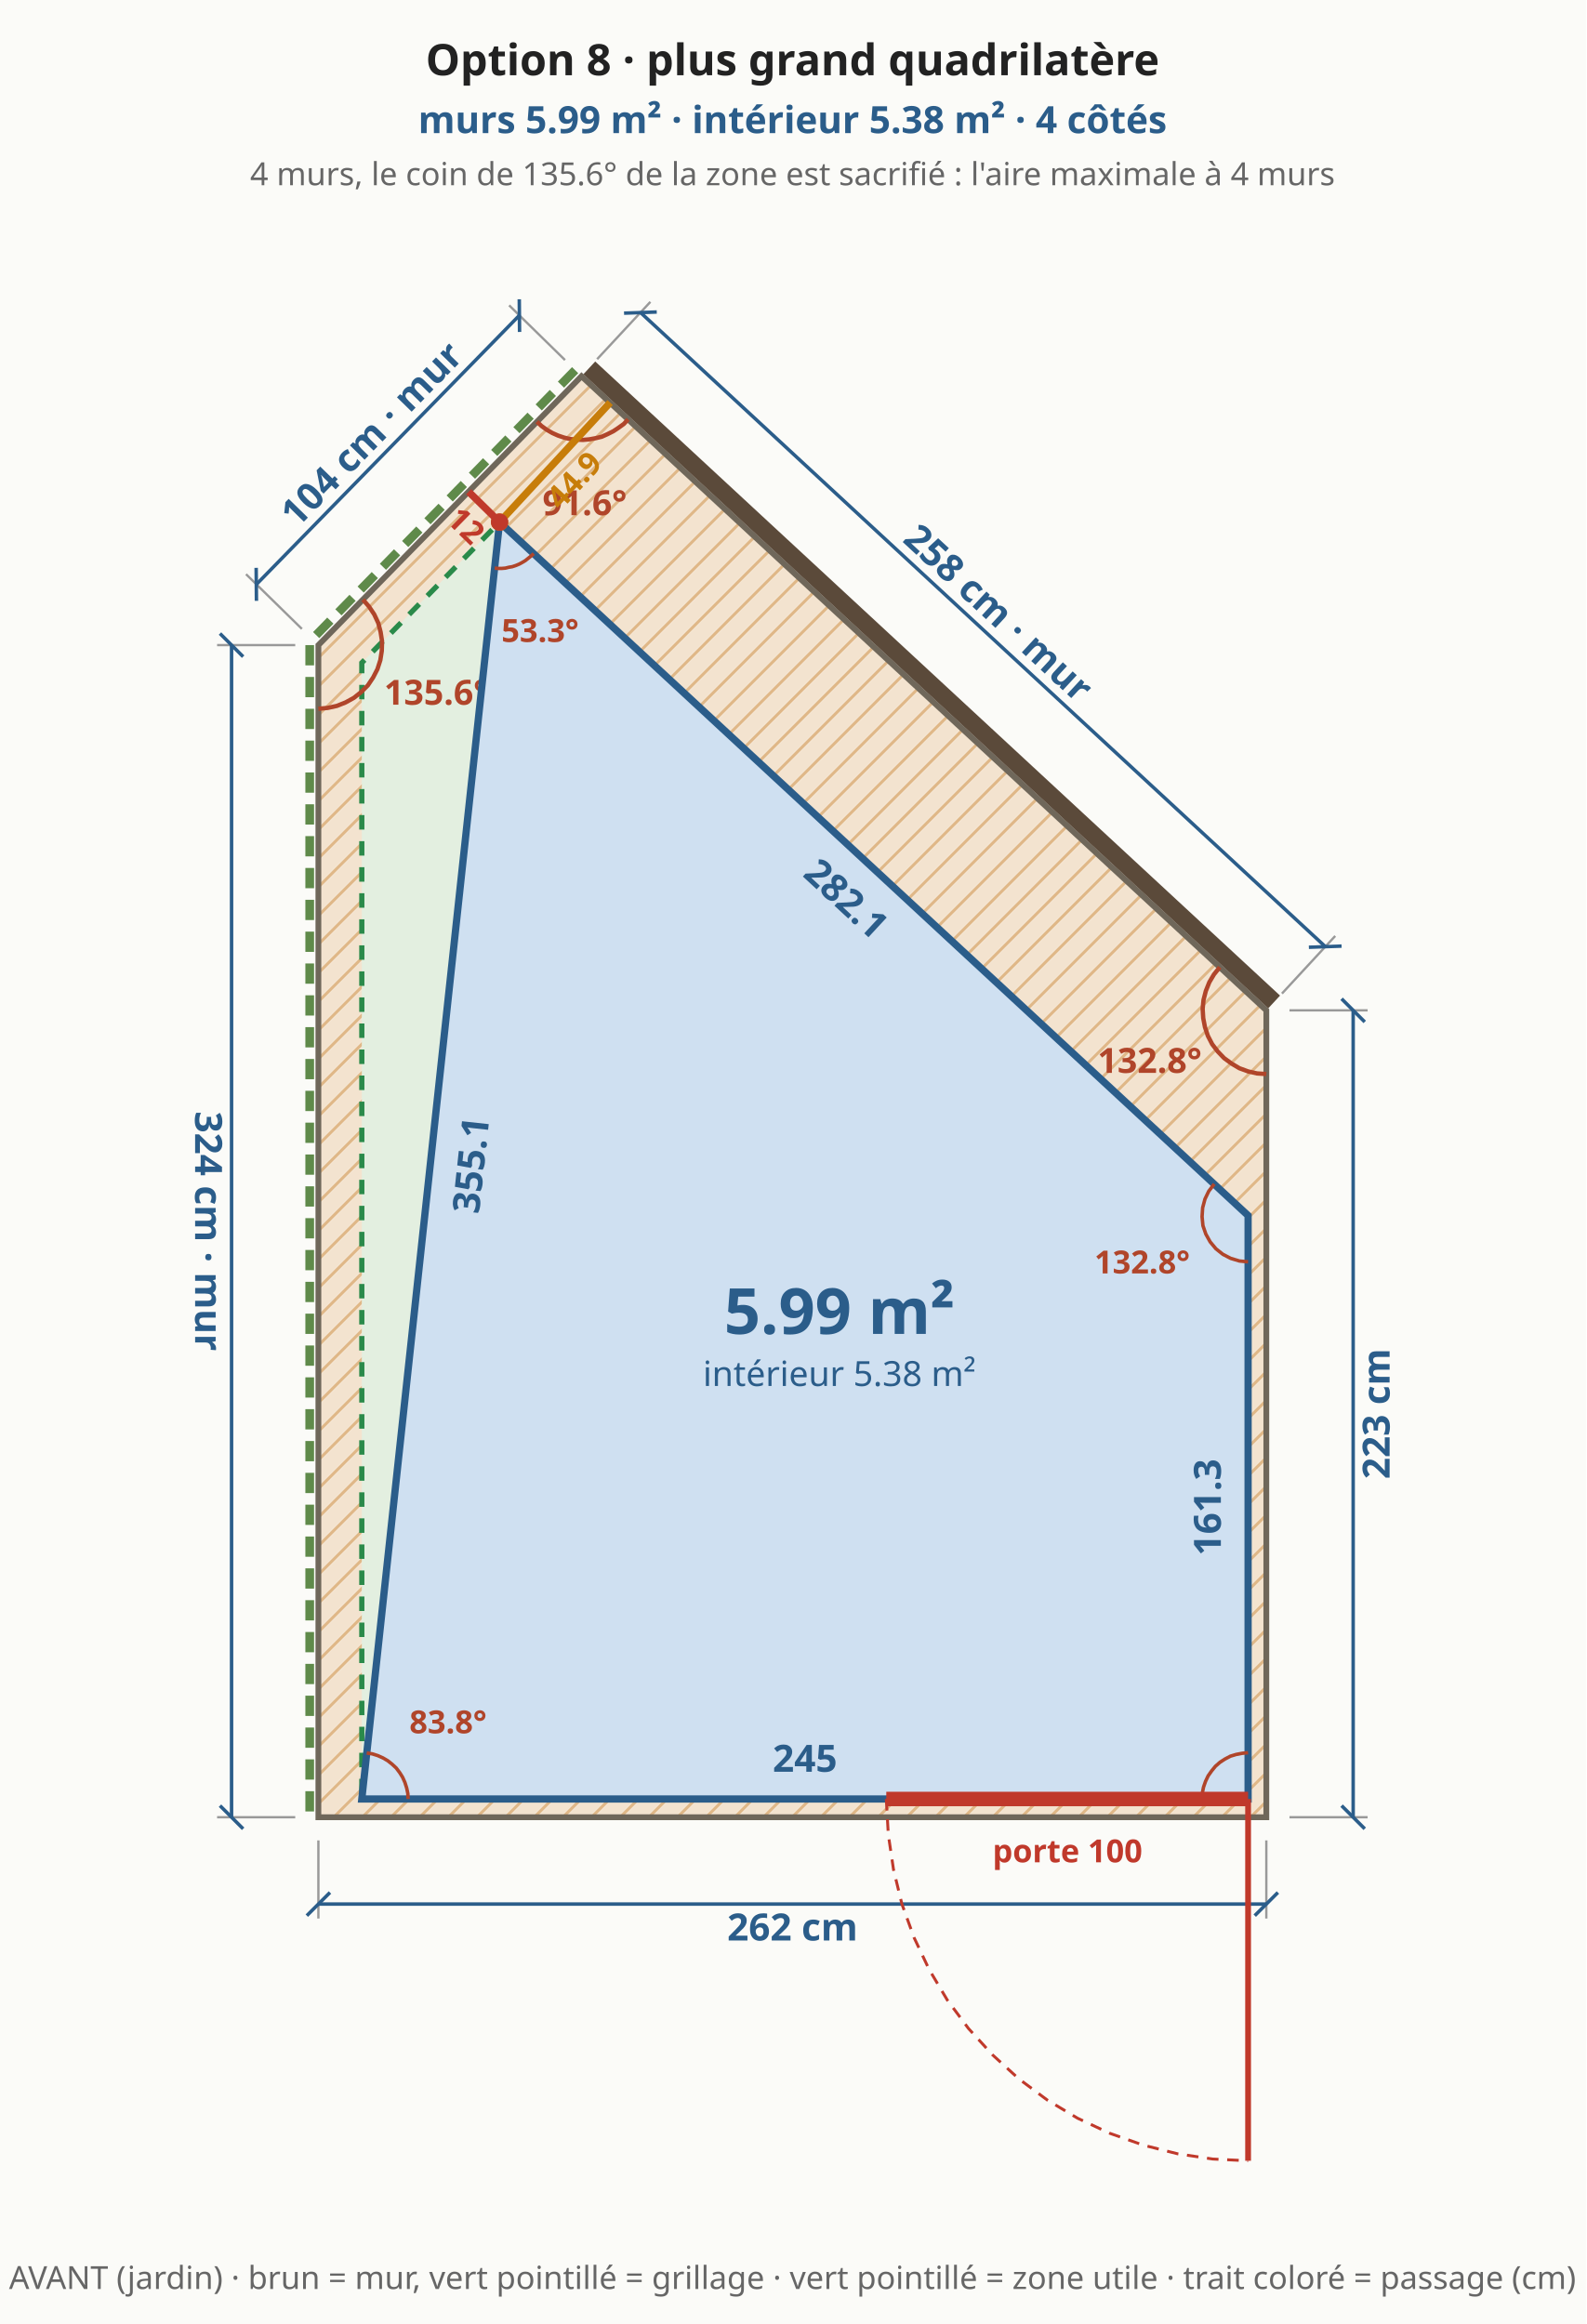
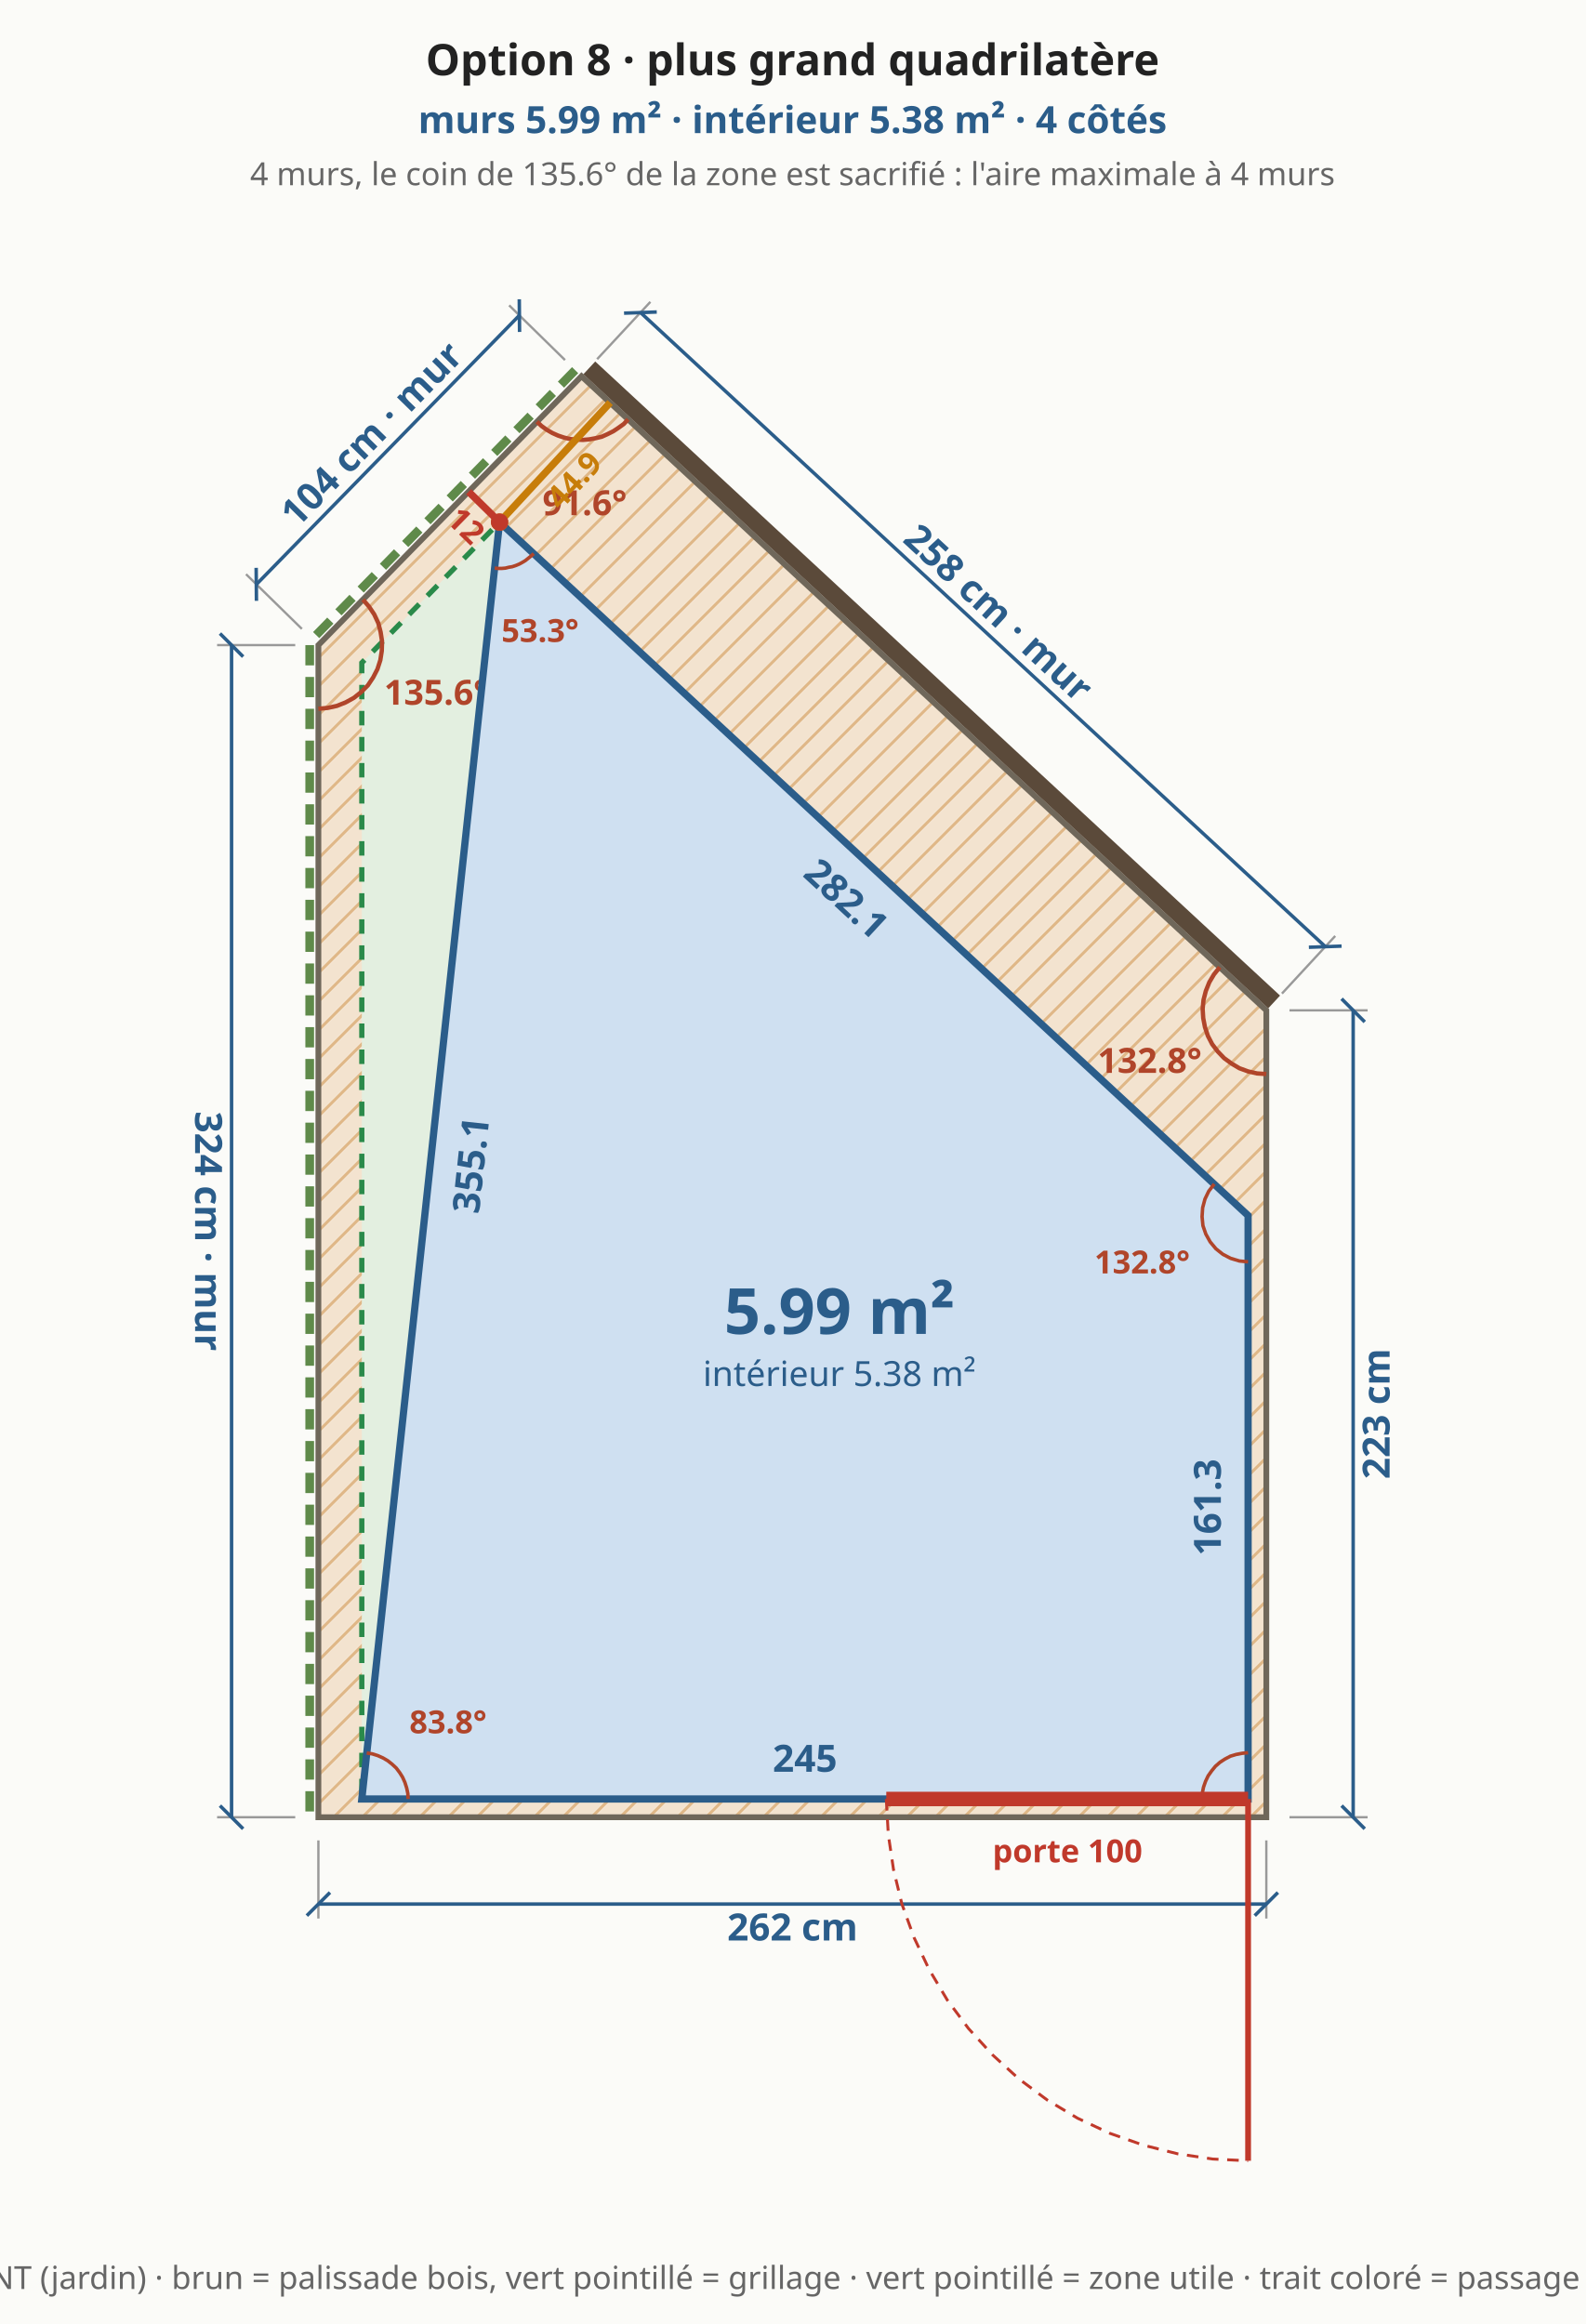
<svg xmlns="http://www.w3.org/2000/svg" viewBox="0 0 548 803" font-family="system-ui,sans-serif" font-size="13">
  <rect width="548" height="803" fill="#fbfbf8" />
  <defs>
    <pattern id="bande" width="7" height="7" patternUnits="userSpaceOnUse" patternTransform="rotate(45)">
      <rect width="7" height="7" fill="#f3e3cf" />
      <line x1="0" y1="0" x2="0" y2="7" stroke="#e0b98a" stroke-width="2" />
    </pattern>
  </defs>
  <polygon points="110.0,627.9 437.5,627.9 437.5,349.1 200.9,130.0 110.0,222.9" fill="url(#bande)" stroke="#6f675a" stroke-width="2" />
  <polygon points="125.0,621.6 431.2,621.6 431.2,420.0 172.6,180.4 125.0,229.0" fill="#e3efe0" stroke="#2a8a4a" stroke-width="1.8" stroke-dasharray="5 4" />
  <line x1="110.0" y1="635.9" x2="110.0" y2="662.9" stroke="#999" stroke-width="0.8" />
  <line x1="437.5" y1="635.9" x2="437.5" y2="662.9" stroke="#999" stroke-width="0.8" />
  <line x1="110.0" y1="657.9" x2="437.5" y2="657.9" stroke="#2b5d8a" stroke-width="1.2" />
  <line x1="106.0" y1="661.9" x2="114.0" y2="653.9" stroke="#2b5d8a" stroke-width="1.2" />
  <line x1="433.5" y1="661.9" x2="441.5" y2="653.9" stroke="#2b5d8a" stroke-width="1.2" />
  <text x="273.8" y="665.9" text-anchor="middle" dominant-baseline="middle" fill="#2b5d8a" font-size="13" font-weight="bold" transform="rotate(0.0 273.8 665.9)">262 cm</text>
  <line x1="445.5" y1="627.9" x2="472.5" y2="627.9" stroke="#999" stroke-width="0.8" />
  <line x1="445.5" y1="349.1" x2="472.5" y2="349.1" stroke="#999" stroke-width="0.8" />
  <line x1="467.5" y1="627.9" x2="467.5" y2="349.1" stroke="#2b5d8a" stroke-width="1.2" />
  <line x1="471.5" y1="631.9" x2="463.5" y2="623.9" stroke="#2b5d8a" stroke-width="1.2" />
  <line x1="471.5" y1="353.1" x2="463.5" y2="345.1" stroke="#2b5d8a" stroke-width="1.2" />
  <text x="475.5" y="488.5" text-anchor="middle" dominant-baseline="middle" fill="#2b5d8a" font-size="13" font-weight="bold" transform="rotate(-90.0 475.5 488.5)">223 cm</text>
  <line x1="440.2" y1="346.2" x2="203.6" y2="127.1" stroke="#5b4a3a" stroke-width="6" />
  <line x1="442.9" y1="343.3" x2="461.3" y2="323.4" stroke="#999" stroke-width="0.8" />
  <line x1="206.3" y1="124.1" x2="224.7" y2="104.3" stroke="#999" stroke-width="0.8" />
  <line x1="457.9" y1="327.1" x2="221.3" y2="108.0" stroke="#2b5d8a" stroke-width="1.2" />
  <line x1="463.5" y1="326.9" x2="452.2" y2="327.3" stroke="#2b5d8a" stroke-width="1.2" />
  <line x1="226.9" y1="107.8" x2="215.6" y2="108.2" stroke="#2b5d8a" stroke-width="1.2" />
  <text x="345.0" y="211.7" text-anchor="middle" dominant-baseline="middle" fill="#2b5d8a" font-size="13" font-weight="bold" transform="rotate(42.8 345.0 211.7)">258 cm · mur</text>
  <line x1="198.7" y1="127.9" x2="107.9" y2="220.8" stroke="#5f8a4a" stroke-width="3" stroke-dasharray="7 4" />
  <line x1="195.2" y1="124.4" x2="175.9" y2="105.5" stroke="#999" stroke-width="0.8" />
  <line x1="104.3" y1="217.3" x2="85.0" y2="198.4" stroke="#999" stroke-width="0.8" />
  <line x1="179.4" y1="109.0" x2="88.6" y2="201.9" stroke="#2b5d8a" stroke-width="1.2" />
  <line x1="179.4" y1="103.4" x2="179.5" y2="114.7" stroke="#2b5d8a" stroke-width="1.2" />
  <line x1="88.5" y1="196.2" x2="88.6" y2="207.6" stroke="#2b5d8a" stroke-width="1.2" />
  <text x="128.3" y="149.9" text-anchor="middle" dominant-baseline="middle" fill="#2b5d8a" font-size="13" font-weight="bold" transform="rotate(-45.6 128.3 149.9)">104 cm · mur</text>
  <line x1="107.0" y1="222.9" x2="107.0" y2="627.9" stroke="#5f8a4a" stroke-width="3" stroke-dasharray="7 4" />
  <line x1="102.0" y1="222.9" x2="75.0" y2="222.9" stroke="#999" stroke-width="0.8" />
  <line x1="102.0" y1="627.9" x2="75.0" y2="627.9" stroke="#999" stroke-width="0.8" />
  <line x1="80.0" y1="222.9" x2="80.0" y2="627.9" stroke="#2b5d8a" stroke-width="1.2" />
  <line x1="76.0" y1="218.9" x2="84.0" y2="226.9" stroke="#2b5d8a" stroke-width="1.2" />
  <line x1="76.0" y1="623.9" x2="84.0" y2="631.9" stroke="#2b5d8a" stroke-width="1.2" />
  <text x="72.0" y="425.4" text-anchor="middle" dominant-baseline="middle" fill="#2b5d8a" font-size="13" font-weight="bold" transform="rotate(90.0 72.0 425.4)">324 cm · mur</text>
  <polyline points="421.4,334.2 419.4,336.7 417.8,339.4 416.6,342.4 415.8,345.5 415.5,348.6 415.7,351.8 416.3,354.9 417.3,357.9 418.8,360.8 420.7,363.3 422.9,365.6 425.5,367.5 428.2,369.1 431.2,370.2 434.3,370.9 437.5,371.1" fill="none" stroke="#b0452a" stroke-width="1.5" />
  <text x="397.2" y="370.7" text-anchor="middle" fill="#b0452a" font-size="12" font-weight="bold">132.8°</text>
  <polyline points="185.5,145.7 187.1,147.2 188.9,148.5 190.8,149.6 192.8,150.5 194.9,151.2 197.0,151.7 199.2,151.9 201.4,152.0 203.6,151.8 205.8,151.4 207.9,150.9 209.9,150.0 211.9,149.0 213.7,147.8 215.5,146.5 217.0,144.9" fill="none" stroke="#b0452a" stroke-width="1.5" />
  <text x="202.0" y="178.0" text-anchor="middle" fill="#b0452a" font-size="12" font-weight="bold">91.6°</text>
  <polyline points="110.0,244.9 113.2,244.6 116.4,243.9 119.4,242.7 122.3,241.1 124.8,239.1 127.1,236.8 128.9,234.1 130.4,231.2 131.4,228.1 131.9,224.9 132.0,221.6 131.5,218.4 130.7,215.3 129.3,212.3 127.5,209.6 125.4,207.2" fill="none" stroke="#b0452a" stroke-width="1.5" />
  <text x="150.7" y="243.5" text-anchor="middle" fill="#b0452a" font-size="12" font-weight="bold">135.6°</text>
  <polygon points="125.0,621.6 431.2,621.6 431.2,420.0 172.6,180.4" fill="#cfe0f1" stroke="#2b5d8a" stroke-width="2.5" />
  <text x="278.1" y="607.6" text-anchor="middle" dominant-baseline="middle" fill="#2b5d8a" font-size="13" font-weight="bold" transform="rotate(0.0 278.1 607.6)">245</text>
  <text x="417.2" y="520.8" text-anchor="middle" dominant-baseline="middle" fill="#2b5d8a" font-size="13" font-weight="bold" transform="rotate(-90.0 417.2 520.8)">161.3</text>
  <text x="292.4" y="310.5" text-anchor="middle" dominant-baseline="middle" fill="#2b5d8a" font-size="13" font-weight="bold" transform="rotate(42.8 292.4 310.5)">282.1</text>
  <text x="162.7" y="402.5" text-anchor="middle" dominant-baseline="middle" fill="#2b5d8a" font-size="13" font-weight="bold" transform="rotate(-83.8 162.7 402.5)">355.1</text>
  <polyline points="141.0,621.6 140.9,619.7 140.5,617.8 139.9,615.9 139.1,614.1 138.1,612.5 136.9,610.9 135.5,609.6 134.0,608.4 132.3,607.4 130.5,606.6 128.6,606.0 126.7,605.7" fill="none" stroke="#b0452a" stroke-width="1.2" />
  <text x="154.8" y="598.9" text-anchor="middle" fill="#b0452a" font-size="11" font-weight="bold">83.8°</text>
  <polyline points="431.2,605.6 429.2,605.8 427.1,606.2 425.1,606.8 423.2,607.8 421.5,608.9 419.9,610.3 418.6,611.9 417.4,613.6 416.5,615.5 415.8,617.5 415.4,619.5 415.2,621.6" fill="none" stroke="#b0452a" stroke-width="1.2" />
  <polyline points="419.5,409.1 417.6,411.6 416.3,414.3 415.5,417.3 415.3,420.4 415.6,423.5 416.6,426.4 418.1,429.1 420.1,431.5 422.5,433.4 425.2,434.8 428.2,435.7 431.2,436.0" fill="none" stroke="#b0452a" stroke-width="1.2" />
  <text x="394.6" y="440.0" text-anchor="middle" fill="#b0452a" font-size="11" font-weight="bold">132.8°</text>
  <polyline points="170.9,196.3 172.1,196.4 173.4,196.4 174.6,196.3 175.8,196.0 177.0,195.8 178.2,195.4 179.4,194.9 180.5,194.3 181.5,193.7 182.5,192.9 183.5,192.1 184.4,191.3" fill="none" stroke="#b0452a" stroke-width="1.2" />
  <text x="186.6" y="221.8" text-anchor="middle" fill="#b0452a" font-size="11" font-weight="bold">53.3°</text>
  <line x1="306.2" y1="621.6" x2="431.2" y2="621.6" stroke="#c0392b" stroke-width="5" />
  <line x1="431.2" y1="621.6" x2="431.2" y2="746.6" stroke="#c0392b" stroke-width="2" />
  <polyline points="306.2,621.6 306.9,633.9 308.7,646.0 311.6,657.9 315.8,669.5 321.0,680.5 327.3,691.1 334.6,700.9 342.9,710.0 352.0,718.3 361.8,725.6 372.3,731.9 383.4,737.1 395.0,741.2 406.9,744.2 419.0,746.0 431.2,746.6" fill="none" stroke="#c0392b" stroke-width="1" stroke-dasharray="4 3" />
  <text x="368.8" y="639.6" text-anchor="middle" dominant-baseline="middle" fill="#c0392b" font-size="11" font-weight="bold">porte 100</text>
  <line x1="172.6" y1="180.4" x2="210.8" y2="139.1" stroke="#c77d0a" stroke-width="2.5" />
  <circle cx="172.6" cy="180.4" r="3" fill="#c77d0a" />
  <text x="198.3" y="165.9" text-anchor="middle" dominant-baseline="middle" fill="#c77d0a" font-size="11" font-weight="bold" transform="rotate(-47.3 198.3 165.9)">44.9</text>
  <line x1="172.6" y1="180.4" x2="161.9" y2="169.9" stroke="#c0392b" stroke-width="2.5" />
  <circle cx="172.6" cy="180.4" r="3" fill="#c0392b" />
  <text x="161.0" y="181.6" text-anchor="middle" dominant-baseline="middle" fill="#c0392b" font-size="11" font-weight="bold" transform="rotate(44.3 161.0 181.6)">12</text>
  <text x="290.0" y="460.9" text-anchor="middle" fill="#2b5d8a" font-size="22" font-weight="bold">5.99 m²</text>
  <text x="290.0" y="478.9" text-anchor="middle" fill="#2b5d8a" font-size="12" font-weight="normal">intérieur 5.38 m²</text>
  <text x="273.8" y="26.0" text-anchor="middle" fill="#222" font-size="15" font-weight="bold">Option 8 · plus grand quadrilatère</text>
  <text x="273.8" y="46.0" text-anchor="middle" fill="#2b5d8a" font-size="13" font-weight="bold">murs 5.99 m² · intérieur 5.38 m² · 4 côtés</text>
  <text x="273.8" y="64.0" text-anchor="middle" fill="#666" font-size="11" font-weight="normal">4 murs, le coin de 135.6° de la zone est sacrifié : l'aire maximale à 4 murs</text>
-   <text x="273.8" y="790.9" text-anchor="middle" fill="#666" font-size="11" font-weight="normal">AVANT (jardin) · brun = mur, vert pointillé = grillage · vert pointillé = zone utile · trait coloré = passage (cm)</text>
+   <text x="273.8" y="790.9" text-anchor="middle" fill="#666" font-size="11" font-weight="normal">AVANT (jardin) · brun = palissade bois, vert pointillé = grillage · vert pointillé = zone utile · trait coloré = passage (cm)</text>
</svg>
